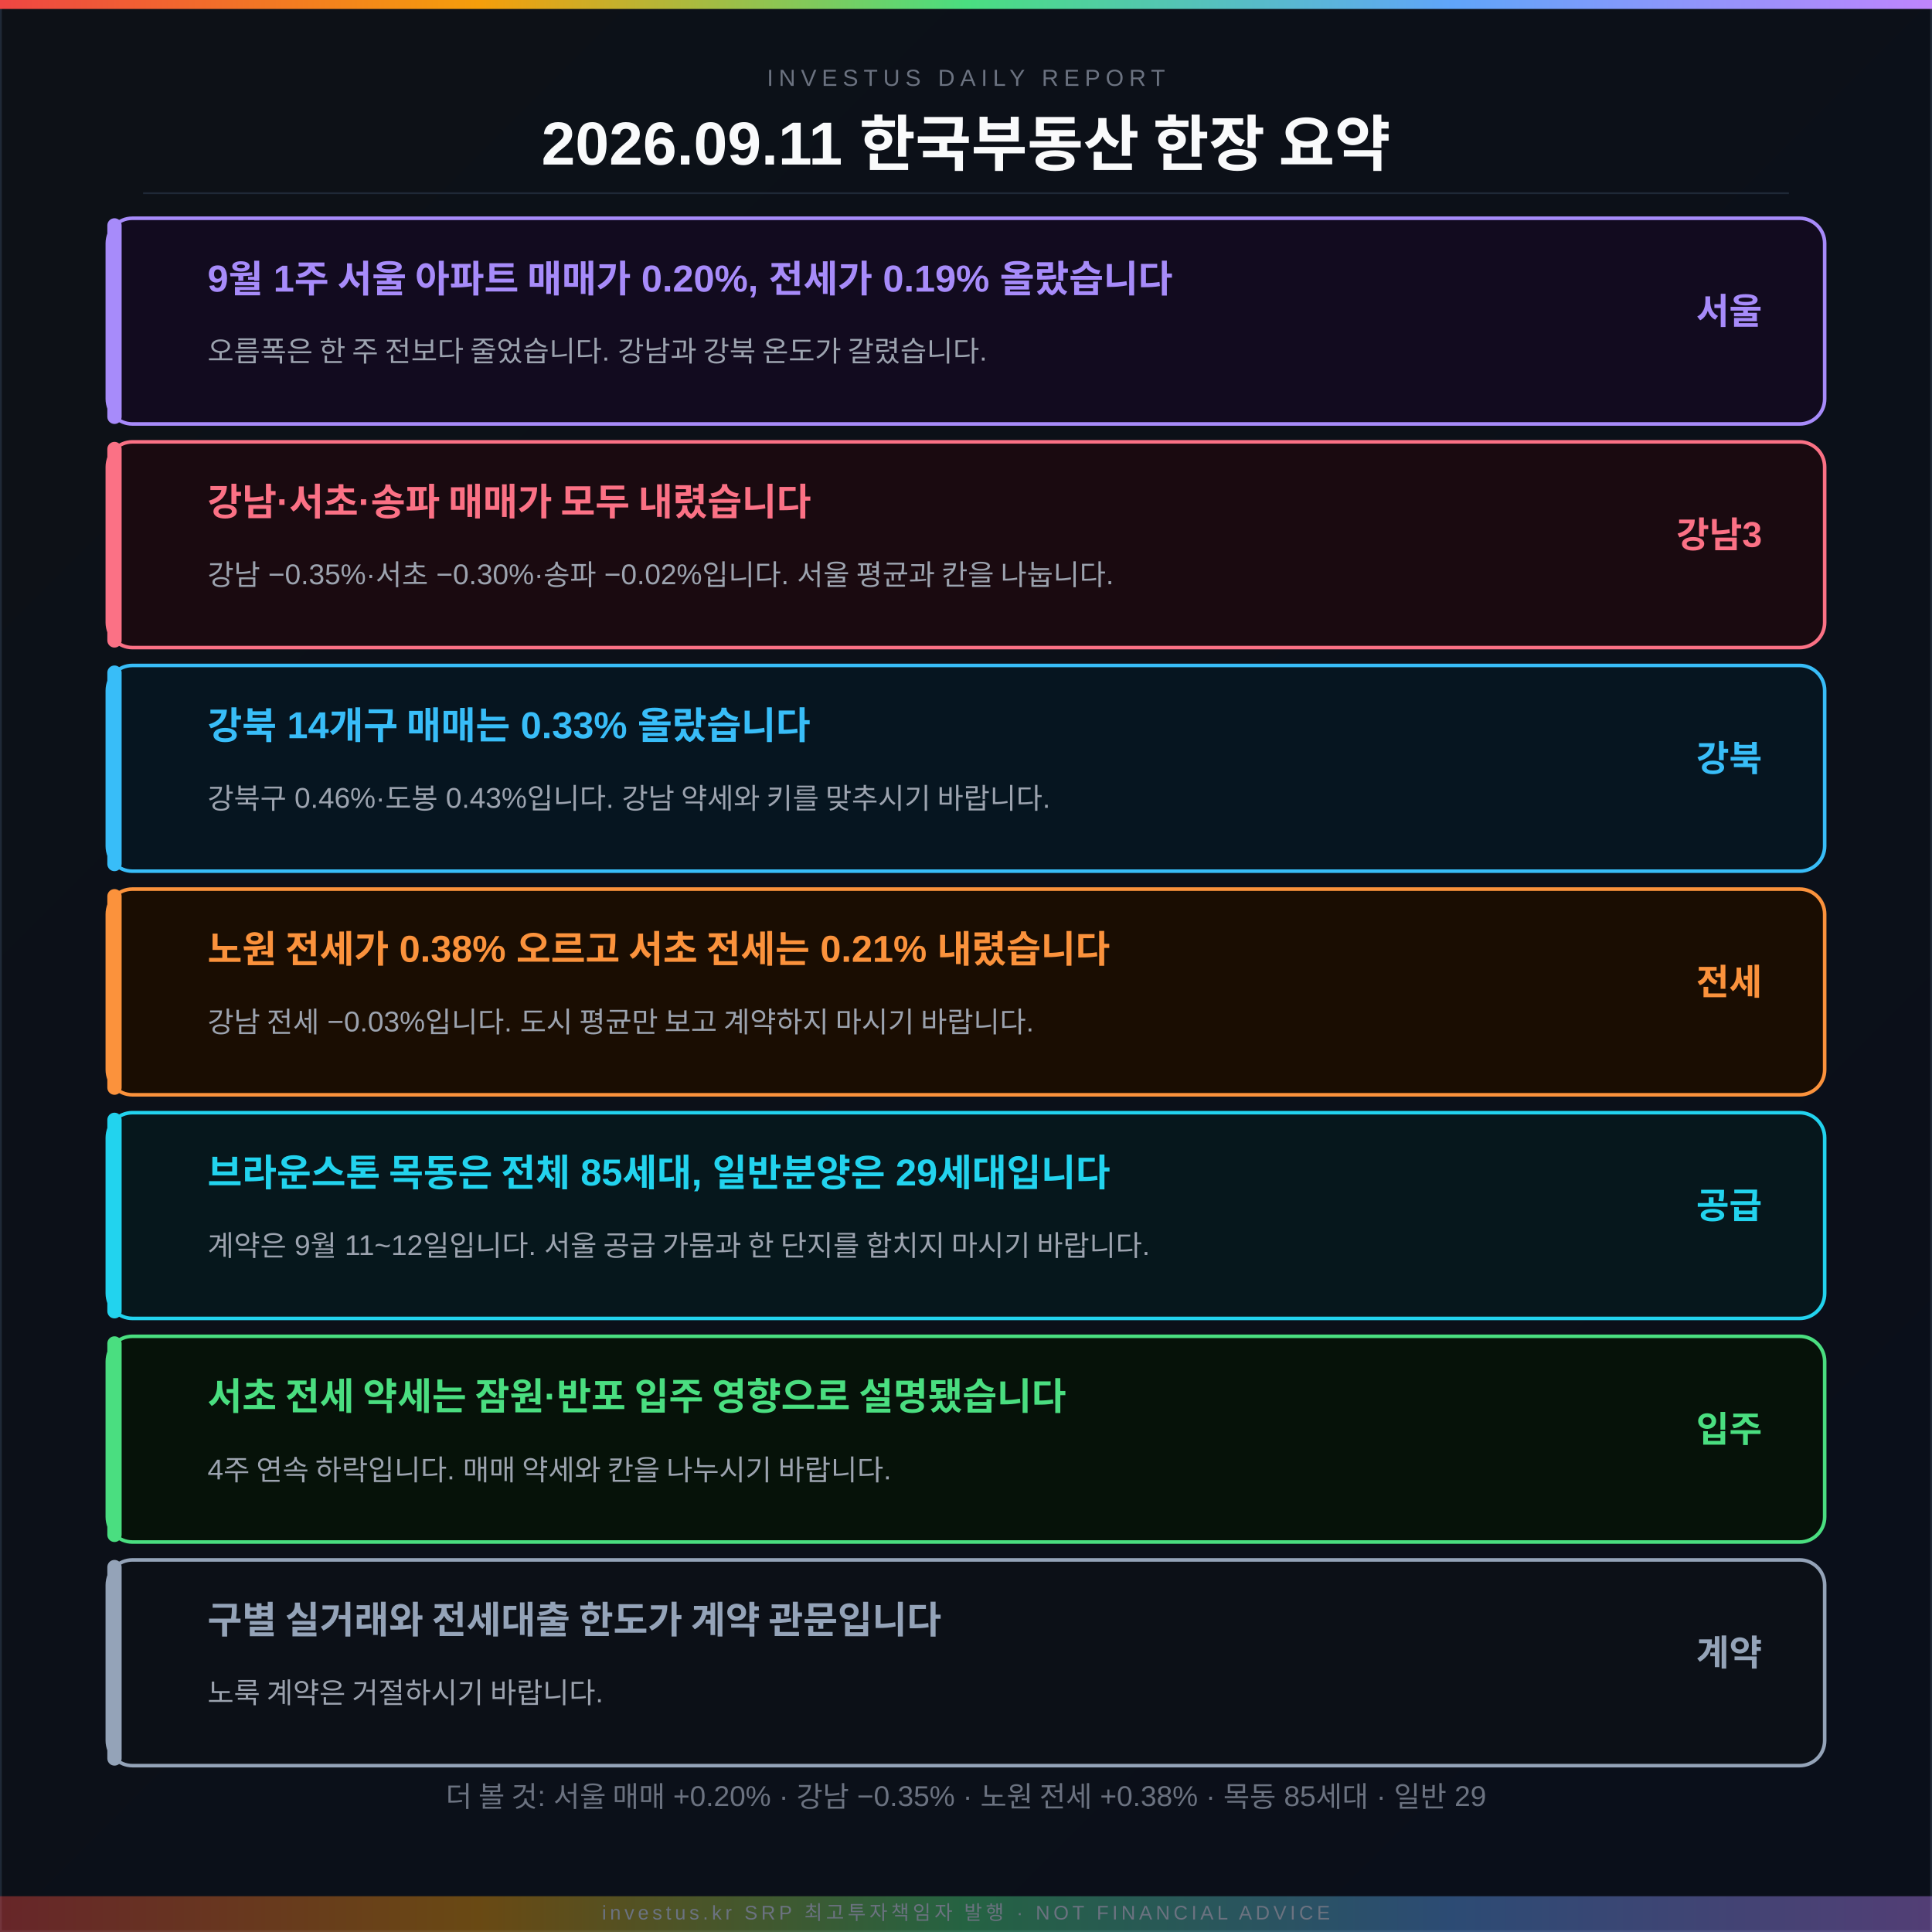
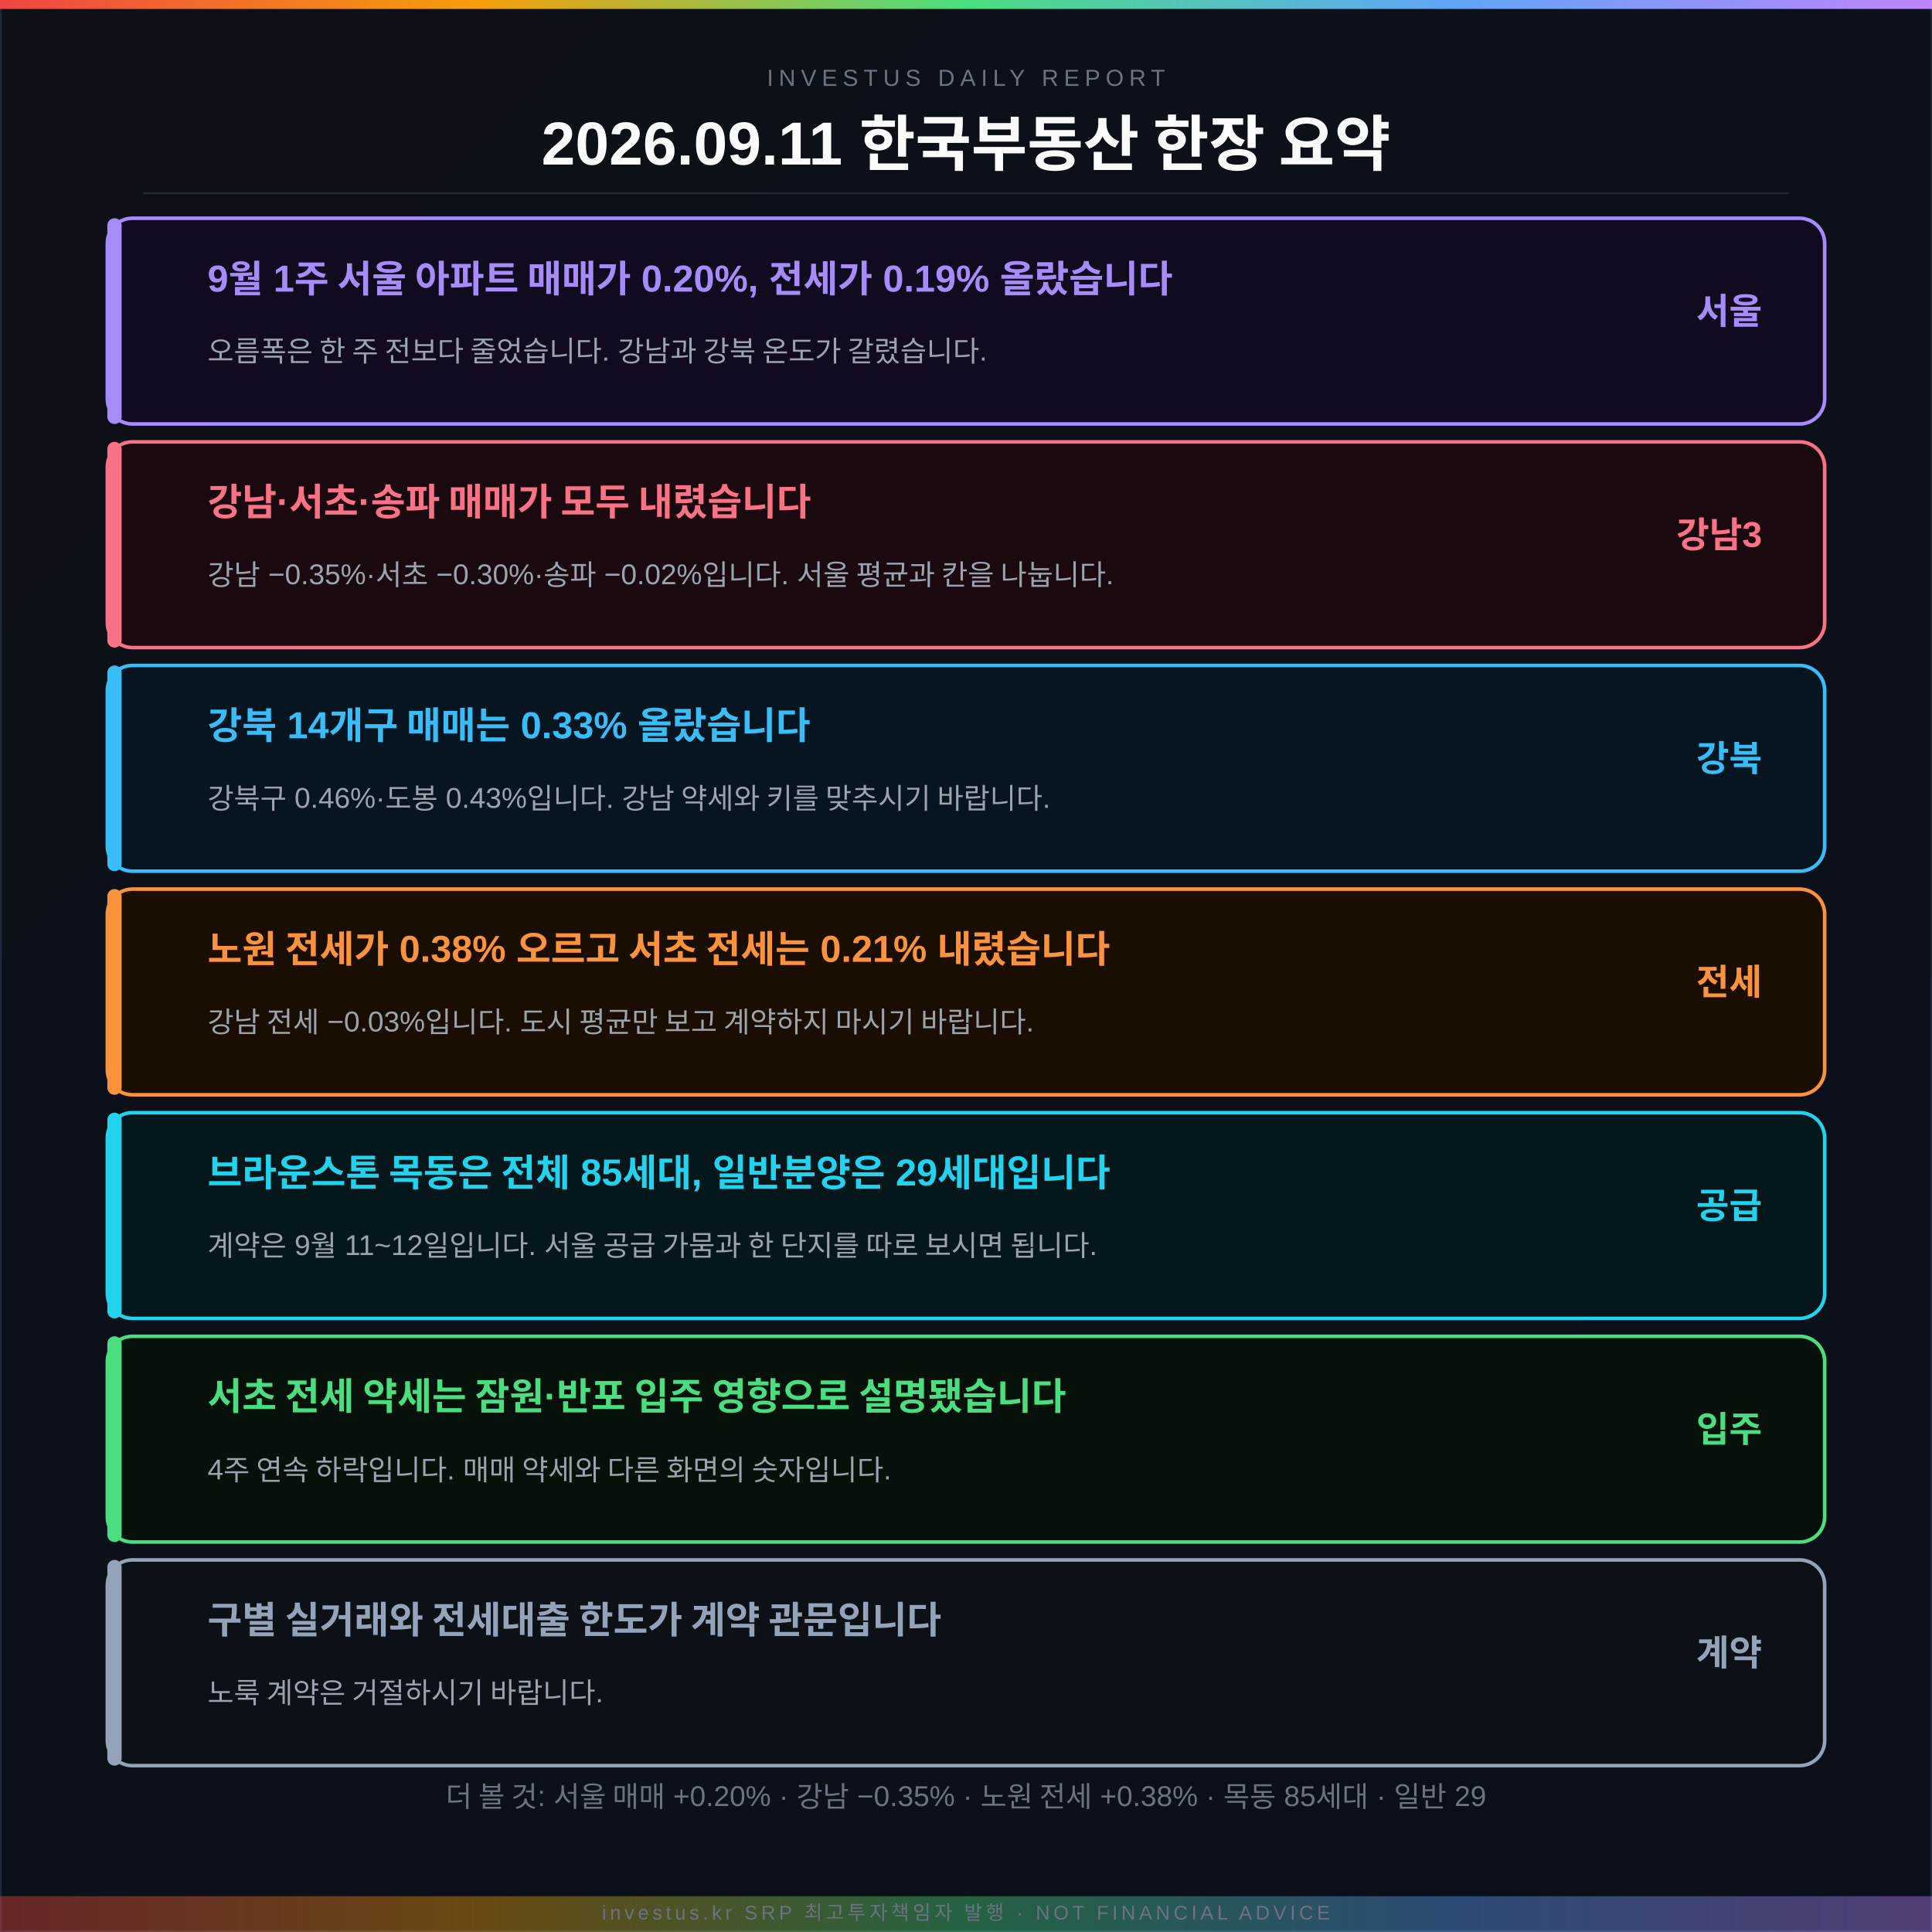
<svg xmlns="http://www.w3.org/2000/svg" viewBox="0 0 1080 1080" width="1080" height="1080">
  <defs>
    <linearGradient id="bg" x1="0%" y1="0%" x2="100%" y2="100%">
      <stop offset="0%" style="stop-color:#0d1117" />
      <stop offset="100%" style="stop-color:#0a0f1a" />
    </linearGradient>
    <linearGradient id="flow" x1="0%" y1="0%" x2="100%" y2="0%">
      <stop offset="0%" style="stop-color:#ef4444" />
      <stop offset="25%" style="stop-color:#f59e0b" />
      <stop offset="50%" style="stop-color:#4ade80" />
      <stop offset="75%" style="stop-color:#60a5fa" />
      <stop offset="100%" style="stop-color:#c084fc" />
    </linearGradient>
  </defs>
  <rect width="1080" height="1080" fill="url(#bg)" />
  <rect width="1080" height="1080" fill="none" stroke="#1f2937" stroke-width="2" />
  <rect x="0" y="0" width="1080" height="5" fill="url(#flow)" />
  <text x="540" y="48" font-family="Arial" font-size="13" fill="#6b7280" text-anchor="middle" letter-spacing="3">INVESTUS DAILY REPORT</text>
  <text x="540" y="92" font-family="Arial Black,Arial" font-size="34" font-weight="900" fill="#f9fafb" text-anchor="middle">2026.09.11 한국부동산 한장 요약</text>
  <line x1="80" y1="108" x2="1000" y2="108" stroke="#1f2937" stroke-width="1" />
  <rect x="60" y="122" width="960" height="115" rx="14" fill="#120b1f" stroke="#a78bfa" stroke-width="2" />
  <rect x="60" y="122" width="8" height="115" rx="4" fill="#a78bfa" />
  <text x="116" y="163" font-family="Arial Black,Arial" font-size="21" font-weight="900" fill="#a78bfa">9월 1주 서울 아파트 매매가 0.20%, 전세가 0.19% 올랐습니다</text>
  <text x="116" y="202" font-family="Arial" font-size="16" fill="#9ca3af">오름폭은 한 주 전보다 줄었습니다. 강남과 강북 온도가 갈렸습니다.</text>
  <text x="985" y="181" font-family="Arial Black,Arial" font-size="20" font-weight="900" fill="#a78bfa" text-anchor="end">서울</text>
  <rect x="60" y="247" width="960" height="115" rx="14" fill="#1a0a10" stroke="#fb7185" stroke-width="2" />
  <rect x="60" y="247" width="8" height="115" rx="4" fill="#fb7185" />
  <text x="116" y="288" font-family="Arial Black,Arial" font-size="21" font-weight="900" fill="#fb7185">강남·서초·송파 매매가 모두 내렸습니다</text>
  <text x="116" y="327" font-family="Arial" font-size="16" fill="#9ca3af">강남 −0.35%·서초 −0.30%·송파 −0.02%입니다. 서울 평균과 칸을 나눕니다.</text>
  <text x="985" y="306" font-family="Arial Black,Arial" font-size="20" font-weight="900" fill="#fb7185" text-anchor="end">강남3</text>
  <rect x="60" y="372" width="960" height="115" rx="14" fill="#061520" stroke="#38bdf8" stroke-width="2" />
  <rect x="60" y="372" width="8" height="115" rx="4" fill="#38bdf8" />
  <text x="116" y="413" font-family="Arial Black,Arial" font-size="21" font-weight="900" fill="#38bdf8">강북 14개구 매매는 0.33% 올랐습니다</text>
  <text x="116" y="452" font-family="Arial" font-size="16" fill="#9ca3af">강북구 0.46%·도봉 0.43%입니다. 강남 약세와 키를 맞추시기 바랍니다.</text>
  <text x="985" y="431" font-family="Arial Black,Arial" font-size="20" font-weight="900" fill="#38bdf8" text-anchor="end">강북</text>
  <rect x="60" y="497" width="960" height="115" rx="14" fill="#1a0d02" stroke="#fb923c" stroke-width="2" />
  <rect x="60" y="497" width="8" height="115" rx="4" fill="#fb923c" />
  <text x="116" y="538" font-family="Arial Black,Arial" font-size="21" font-weight="900" fill="#fb923c">노원 전세가 0.38% 오르고 서초 전세는 0.21% 내렸습니다</text>
  <text x="116" y="577" font-family="Arial" font-size="16" fill="#9ca3af">강남 전세 −0.03%입니다. 도시 평균만 보고 계약하지 마시기 바랍니다.</text>
  <text x="985" y="556" font-family="Arial Black,Arial" font-size="20" font-weight="900" fill="#fb923c" text-anchor="end">전세</text>
  <rect x="60" y="622" width="960" height="115" rx="14" fill="#06171c" stroke="#22d3ee" stroke-width="2" />
  <rect x="60" y="622" width="8" height="115" rx="4" fill="#22d3ee" />
  <text x="116" y="663" font-family="Arial Black,Arial" font-size="21" font-weight="900" fill="#22d3ee">브라운스톤 목동은 전체 85세대, 일반분양은 29세대입니다</text>
-   <text x="116" y="702" font-family="Arial" font-size="16" fill="#9ca3af">계약은 9월 11~12일입니다. 서울 공급 가뭄과 한 단지를 합치지 마시기 바랍니다.</text>
+   <text x="116" y="702" font-family="Arial" font-size="16" fill="#9ca3af">계약은 9월 11~12일입니다. 서울 공급 가뭄과 한 단지를 따로 보시면 됩니다.</text>
  <text x="985" y="681" font-family="Arial Black,Arial" font-size="20" font-weight="900" fill="#22d3ee" text-anchor="end">공급</text>
  <rect x="60" y="747" width="960" height="115" rx="14" fill="#061209" stroke="#4ade80" stroke-width="2" />
  <rect x="60" y="747" width="8" height="115" rx="4" fill="#4ade80" />
  <text x="116" y="788" font-family="Arial Black,Arial" font-size="21" font-weight="900" fill="#4ade80">서초 전세 약세는 잠원·반포 입주 영향으로 설명됐습니다</text>
-   <text x="116" y="827" font-family="Arial" font-size="16" fill="#9ca3af">4주 연속 하락입니다. 매매 약세와 칸을 나누시기 바랍니다.</text>
+   <text x="116" y="827" font-family="Arial" font-size="16" fill="#9ca3af">4주 연속 하락입니다. 매매 약세와 다른 화면의 숫자입니다.</text>
  <text x="985" y="806" font-family="Arial Black,Arial" font-size="20" font-weight="900" fill="#4ade80" text-anchor="end">입주</text>
  <rect x="60" y="872" width="960" height="115" rx="14" fill="#0c1017" stroke="#94a3b8" stroke-width="2" />
  <rect x="60" y="872" width="8" height="115" rx="4" fill="#94a3b8" />
  <text x="116" y="913" font-family="Arial Black,Arial" font-size="21" font-weight="900" fill="#94a3b8">구별 실거래와 전세대출 한도가 계약 관문입니다</text>
  <text x="116" y="952" font-family="Arial" font-size="16" fill="#9ca3af">노룩 계약은 거절하시기 바랍니다.</text>
  <text x="985" y="931" font-family="Arial Black,Arial" font-size="20" font-weight="900" fill="#94a3b8" text-anchor="end">계약</text>
  <text x="540" y="1010" font-family="Arial" font-size="16" fill="#6b7280" text-anchor="middle">더 볼 것: 서울 매매 +0.20% · 강남 −0.35% · 노원 전세 +0.38% · 목동 85세대 · 일반 29</text>
  <rect x="0" y="1060" width="1080" height="20" fill="url(#flow)" opacity=".4" />
  <text x="540" y="1073" font-family="Arial" font-size="11" fill="#6b7280" text-anchor="middle" letter-spacing="2">investus.kr SRP 최고투자책임자 발행 · NOT FINANCIAL ADVICE</text>
</svg>
